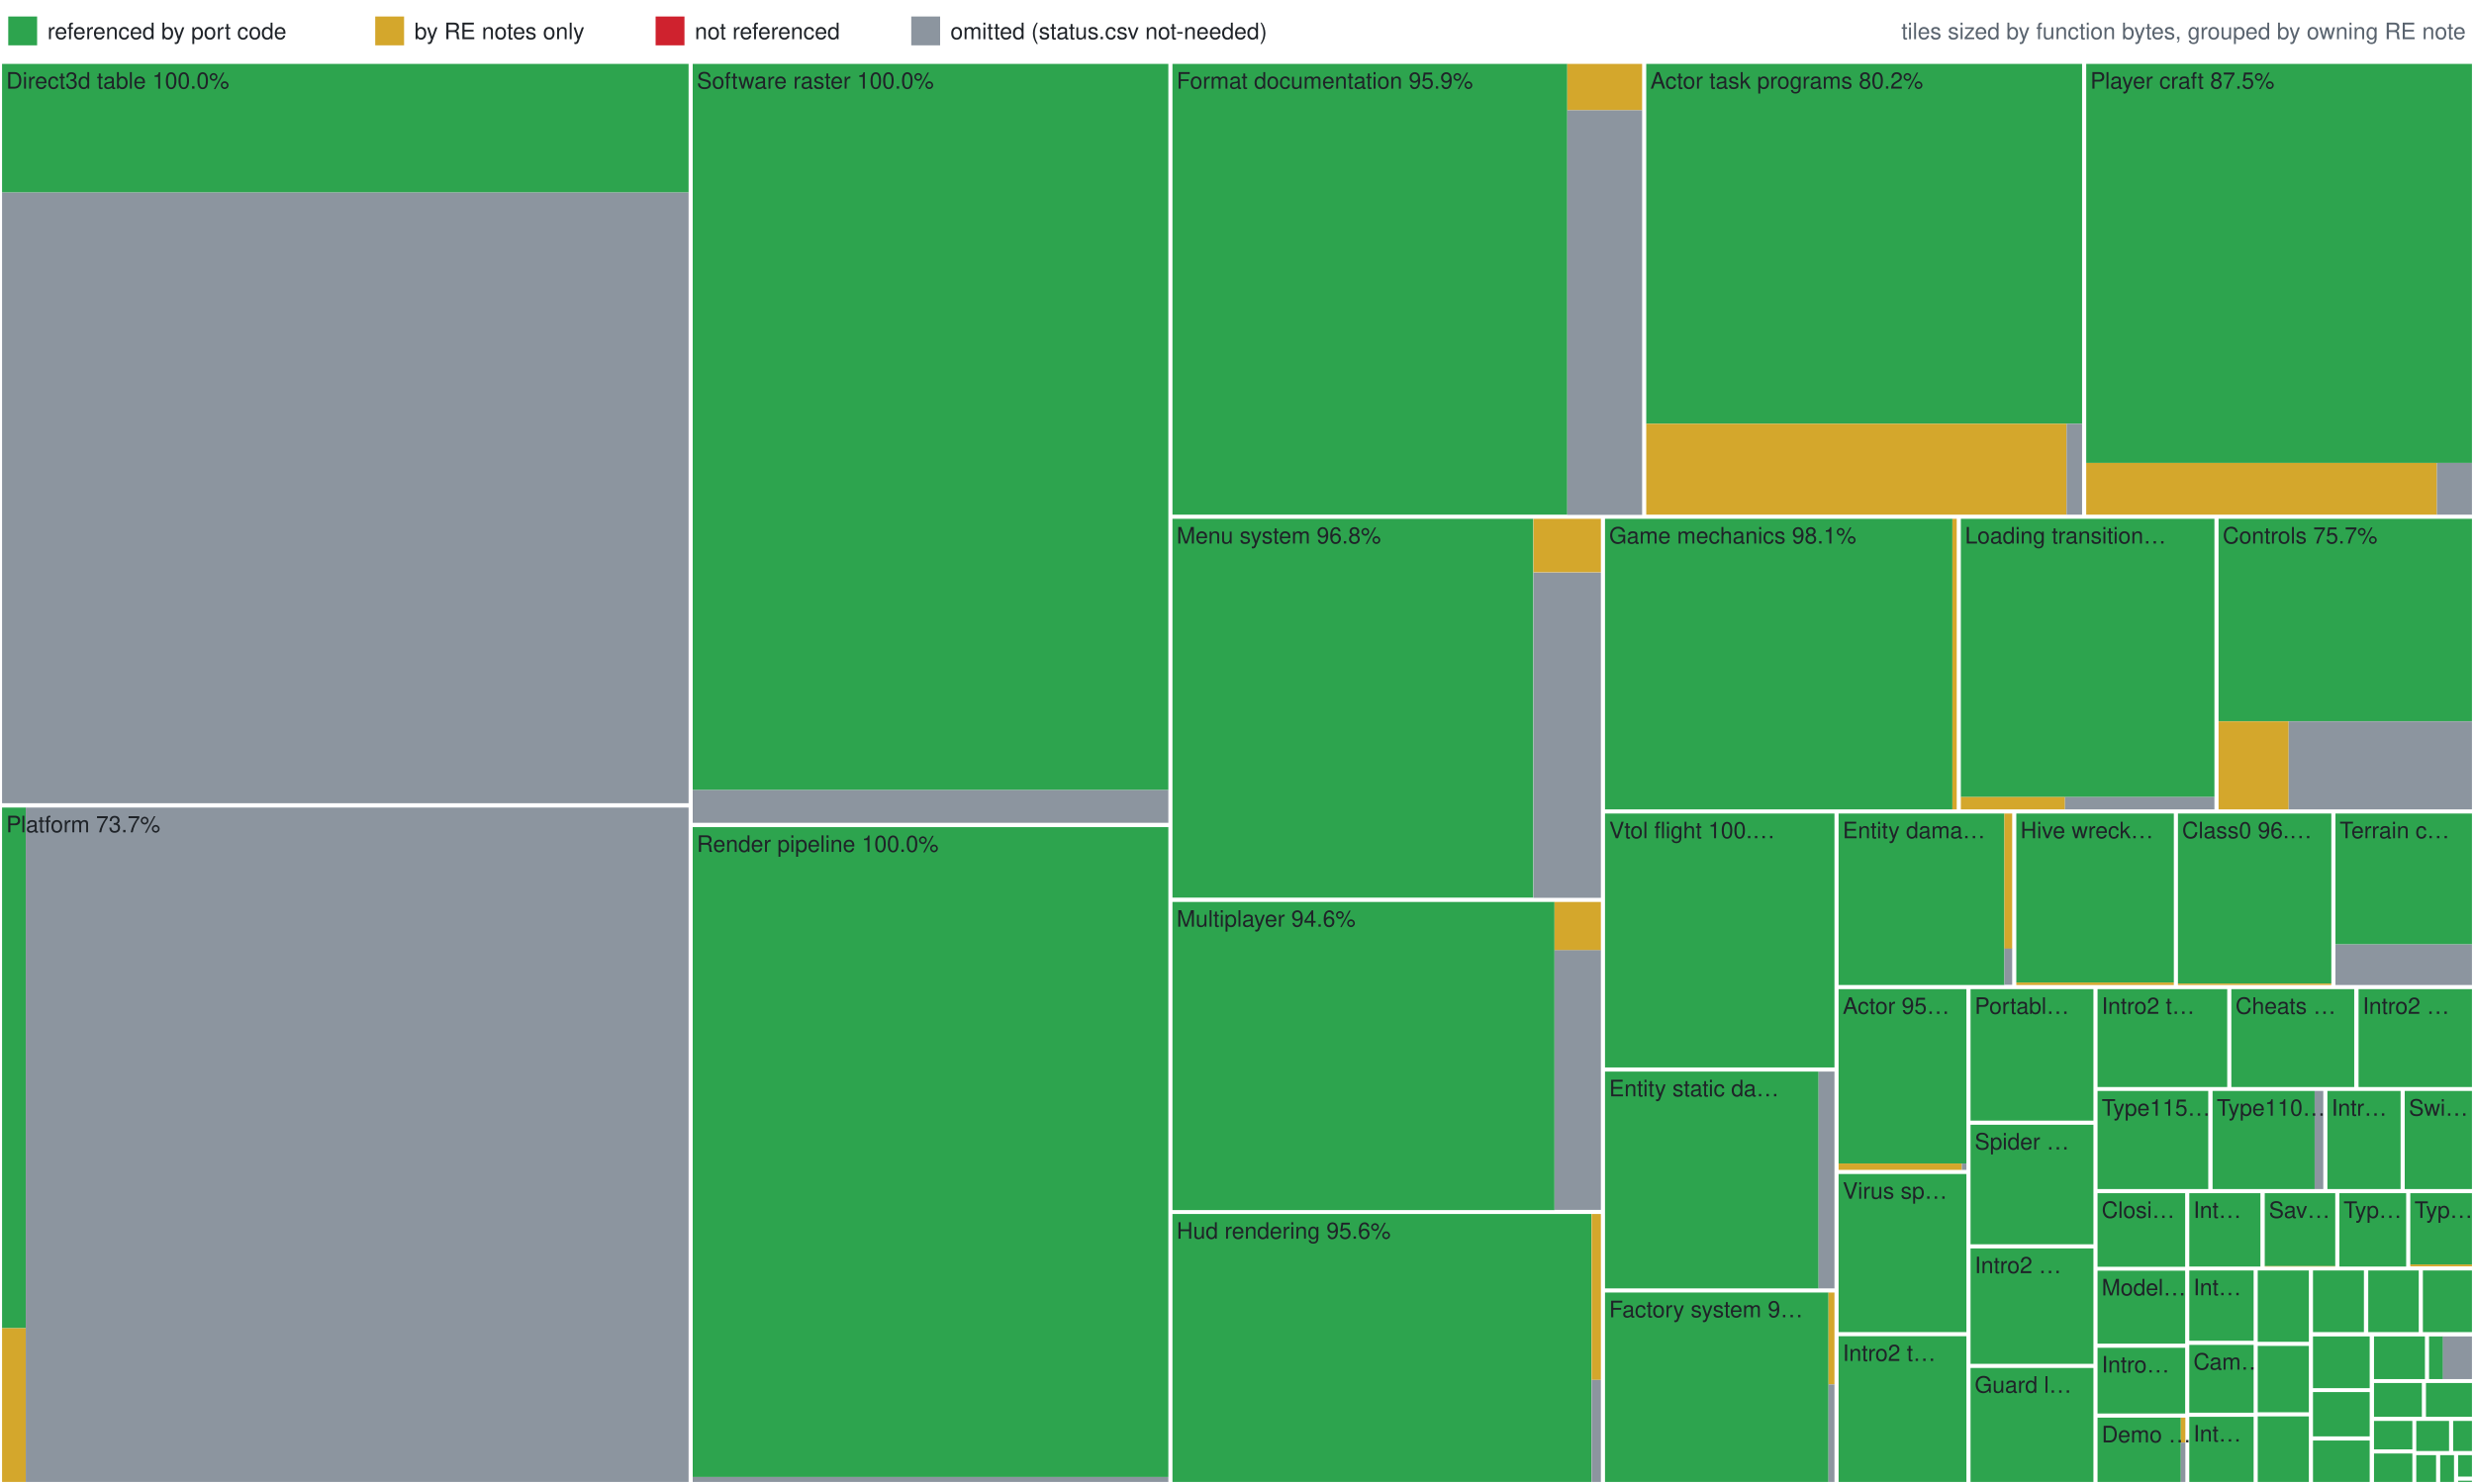
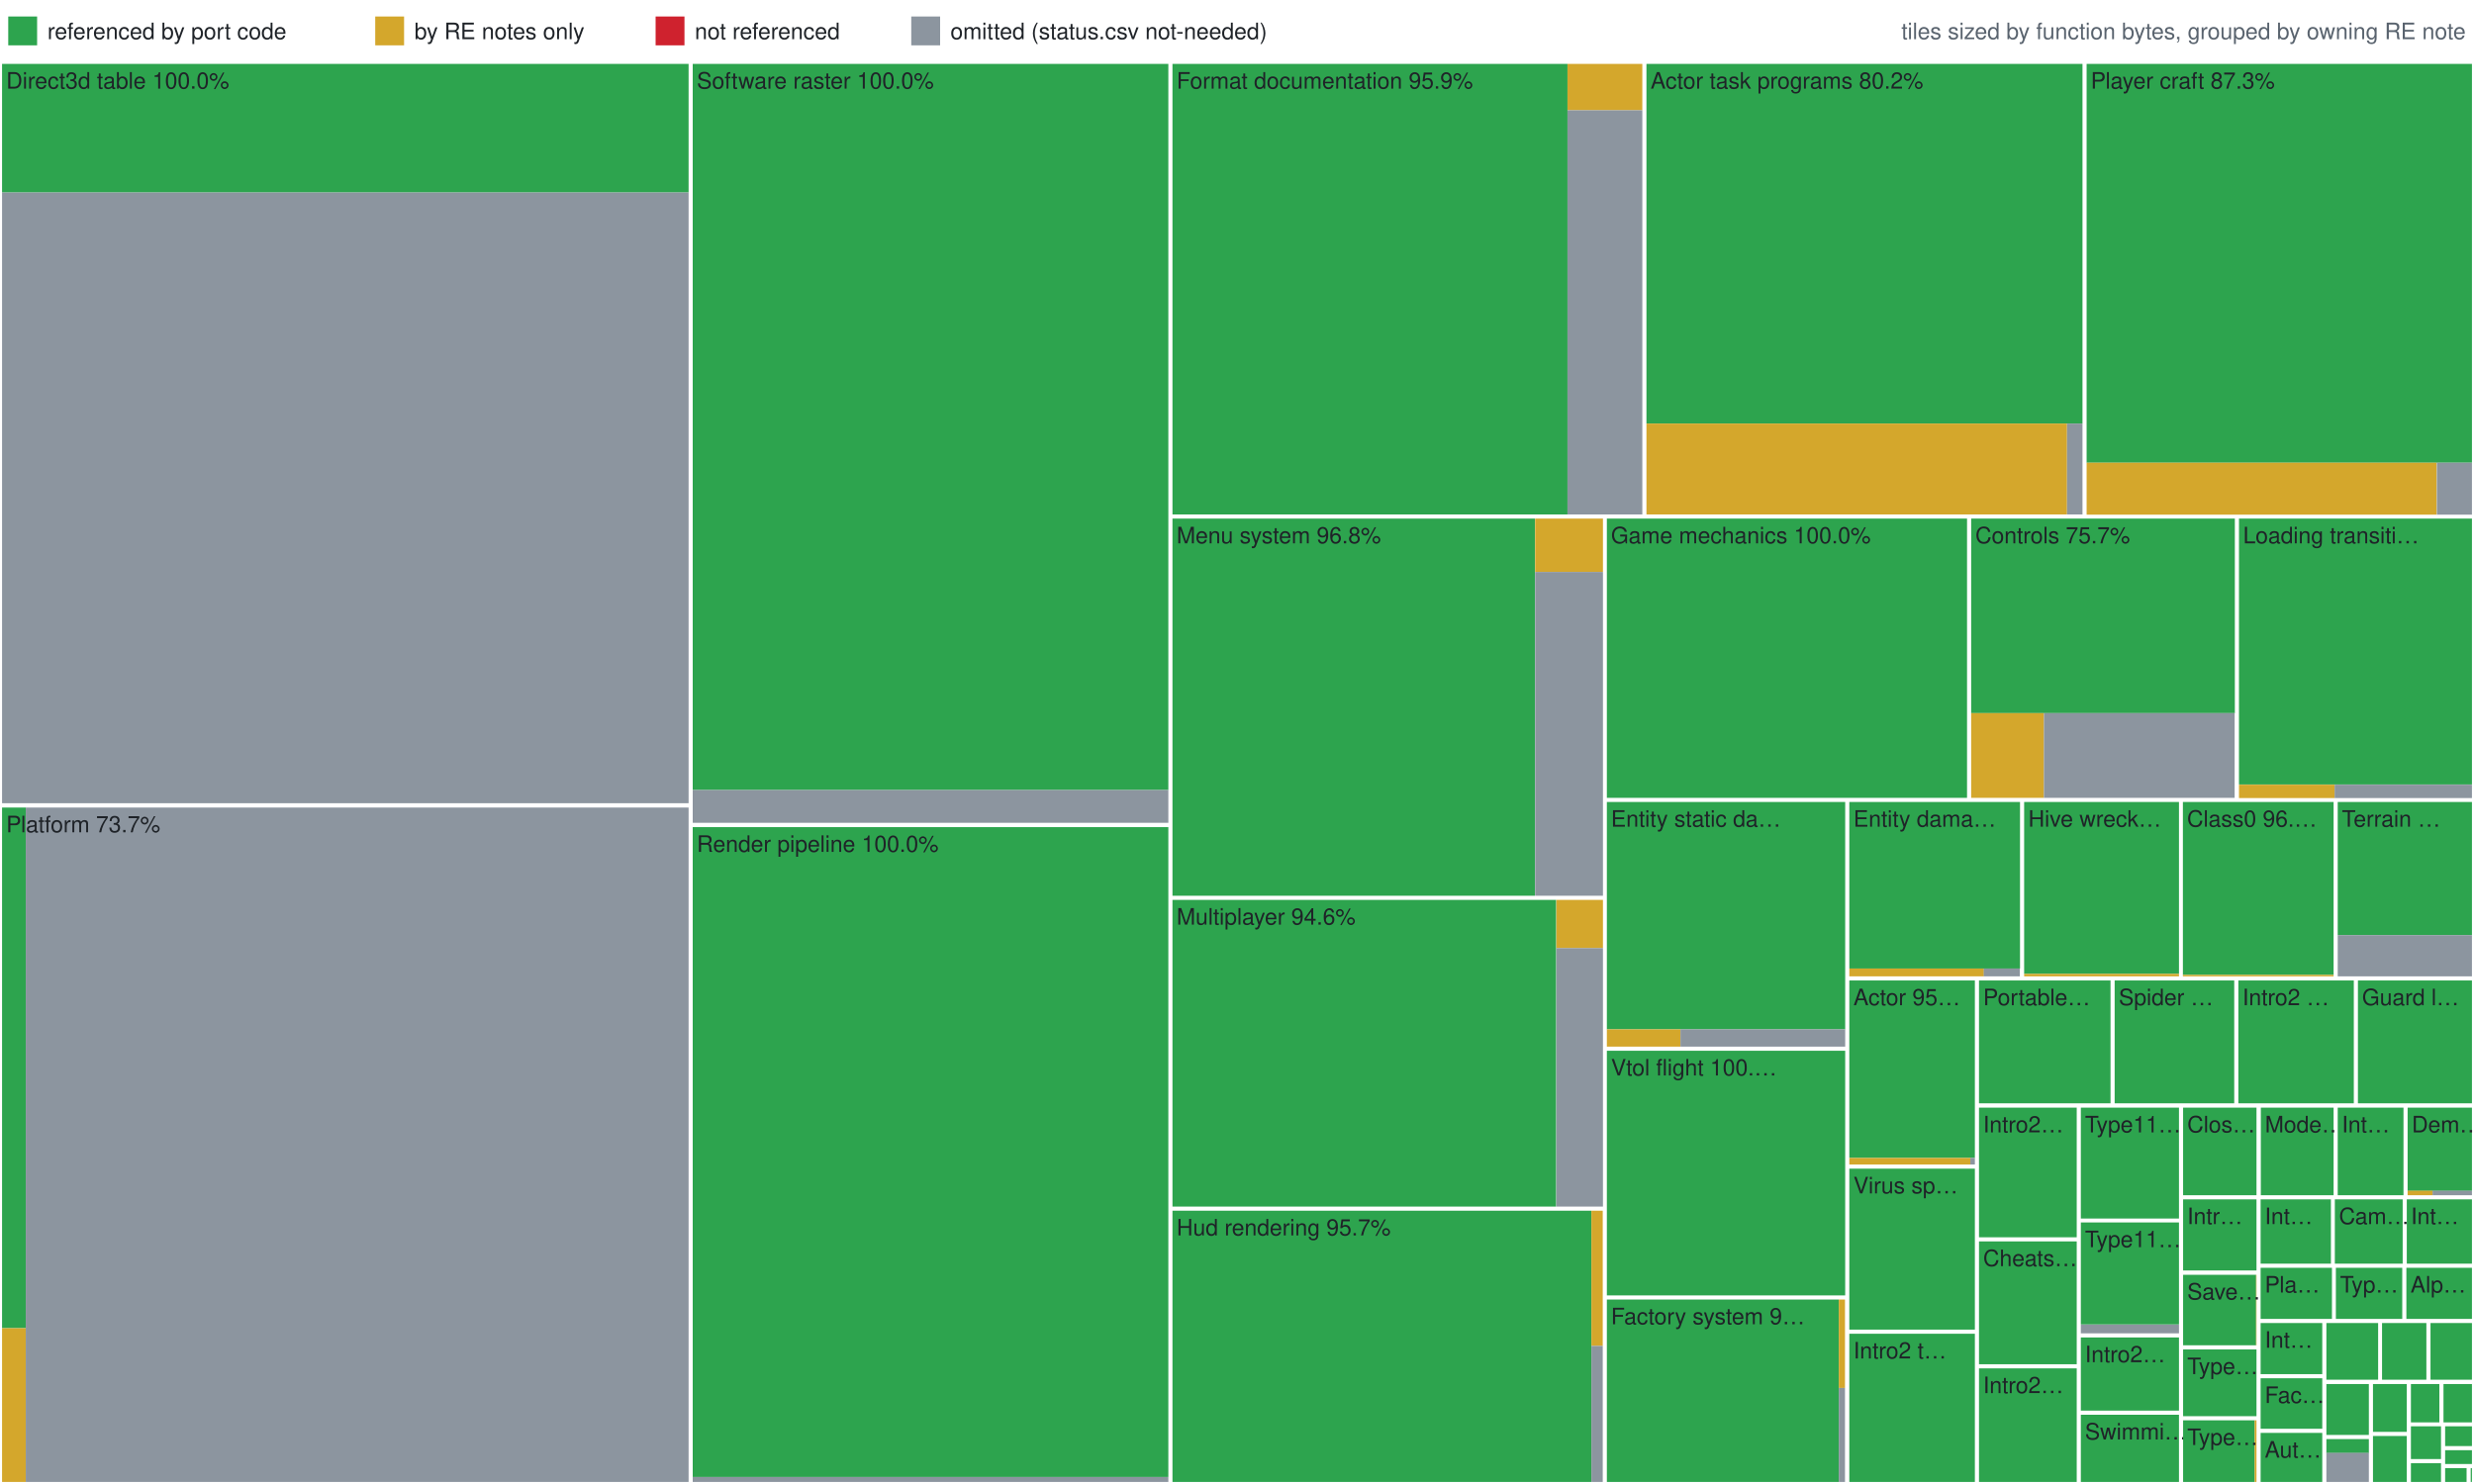
<svg xmlns="http://www.w3.org/2000/svg" width="1200" height="720" viewBox="0 0 1200 720" font-family="Segoe UI, Helvetica, Arial, sans-serif" font-size="11">
  <rect width="1200" height="720" fill="#ffffff" />
  <rect x="4" y="8" width="14" height="14" fill="#2da44e" />
  <text x="23" y="19" fill="#1f2328">referenced by port code</text>
  <rect x="182" y="8" width="14" height="14" fill="#d4a72c" />
  <text x="201" y="19" fill="#1f2328">by RE notes only</text>
  <rect x="318" y="8" width="14" height="14" fill="#cf222e" />
  <text x="337" y="19" fill="#1f2328">not referenced</text>
  <rect x="442" y="8" width="14" height="14" fill="#8c959f" />
  <text x="461" y="19" fill="#1f2328">omitted (status.csv not-needed)</text>
  <text x="1196" y="19" fill="#59636e" text-anchor="end">tiles sized by function bytes, grouped by owning RE note</text>
  <g>
    <rect x="1" y="31" width="333" height="62.4" fill="#2da44e" />
    <rect x="1" y="93.4" width="333" height="296.3" fill="#8c959f" />
    <text x="3" y="43" fill="#1f2328">Direct3d table 100.0%</text>
  </g>
  <g>
    <rect x="1" y="391.8" width="11.5" height="252.6" fill="#2da44e" />
    <rect x="1" y="644.4" width="11.5" height="74.6" fill="#d4a72c" />
    <rect x="12.5" y="391.8" width="321.5" height="327.2" fill="#8c959f" />
    <text x="3" y="403.8" fill="#1f2328">Platform 73.7%</text>
  </g>
  <g>
    <rect x="336" y="31" width="230.7" height="352.3" fill="#2da44e" />
    <rect x="336" y="383.3" width="230.7" height="15.9" fill="#8c959f" />
    <text x="338" y="43" fill="#1f2328">Software raster 100.0%</text>
  </g>
  <g>
    <rect x="336" y="401.3" width="230.7" height="315.3" fill="#2da44e" />
    <rect x="336" y="716.6" width="230.7" height="2.4" fill="#8c959f" />
    <text x="338" y="413.3" fill="#1f2328">Render pipeline 100.0%</text>
  </g>
  <g>
-     <rect x="568.7" y="31" width="191.5" height="218.7" fill="#2da44e" />
-     <rect x="760.2" y="31" width="36.3" height="22.5" fill="#d4a72c" />
-     <rect x="760.2" y="53.5" width="36.3" height="196.3" fill="#8c959f" />
+     <rect x="568.7" y="31" width="191.6" height="218.6" fill="#2da44e" />
+     <rect x="760.3" y="31" width="36.3" height="22.5" fill="#d4a72c" />
+     <rect x="760.3" y="53.5" width="36.3" height="196.1" fill="#8c959f" />
    <text x="570.7" y="43" fill="#1f2328">Format documentation 95.9%</text>
  </g>
  <g>
-     <rect x="798.5" y="31" width="211.4" height="174.6" fill="#2da44e" />
-     <rect x="798.5" y="205.6" width="203.9" height="44.1" fill="#d4a72c" />
-     <rect x="1002.4" y="205.6" width="7.5" height="44.1" fill="#8c959f" />
-     <text x="800.5" y="43" fill="#1f2328">Actor task programs 80.2%</text>
-   </g>
-   <g>
-     <rect x="1011.9" y="31" width="187.1" height="193.6" fill="#2da44e" />
-     <rect x="1011.9" y="224.6" width="170.1" height="25.1" fill="#d4a72c" />
-     <rect x="1182" y="224.6" width="17" height="25.1" fill="#8c959f" />
-     <text x="1013.9" y="43" fill="#1f2328">Player craft 87.5%</text>
-   </g>
-   <g>
-     <rect x="568.7" y="251.7" width="175" height="183.8" fill="#2da44e" />
-     <rect x="743.8" y="251.7" width="32.7" height="26" fill="#d4a72c" />
-     <rect x="743.8" y="277.8" width="32.7" height="157.8" fill="#8c959f" />
-     <text x="570.7" y="263.7" fill="#1f2328">Menu system 96.8%</text>
-   </g>
-   <g>
-     <rect x="568.7" y="437.6" width="185.3" height="149.5" fill="#2da44e" />
-     <rect x="754" y="437.6" width="22.5" height="23.5" fill="#d4a72c" />
-     <rect x="754" y="461" width="22.5" height="126" fill="#8c959f" />
-     <text x="570.7" y="449.6" fill="#1f2328">Multiplayer 94.6%</text>
-   </g>
-   <g>
-     <rect x="568.7" y="589" width="203.2" height="130" fill="#2da44e" />
-     <rect x="772" y="589" width="4.5" height="80.5" fill="#d4a72c" />
-     <rect x="772" y="669.5" width="4.5" height="49.5" fill="#8c959f" />
-     <text x="570.7" y="601" fill="#1f2328">Hud rendering 95.6%</text>
-   </g>
-   <g>
-     <rect x="778.5" y="251.7" width="168.5" height="141" fill="#2da44e" />
-     <rect x="947" y="251.7" width="2.1" height="141" fill="#d4a72c" />
-     <text x="780.5" y="263.7" fill="#1f2328">Game mechanics 98.1%</text>
-   </g>
-   <g>
-     <rect x="951.1" y="251.7" width="123" height="135" fill="#2da44e" />
-     <rect x="951.1" y="386.7" width="50.5" height="6" fill="#d4a72c" />
-     <rect x="1001.6" y="386.7" width="72.5" height="6" fill="#8c959f" />
-     <text x="953.1" y="263.7" fill="#1f2328">Loading transition…</text>
-   </g>
-   <g>
-     <rect x="1076.1" y="251.7" width="122.9" height="98.2" fill="#2da44e" />
-     <rect x="1076.1" y="350" width="34" height="42.7" fill="#d4a72c" />
-     <rect x="1110.1" y="350" width="88.9" height="42.7" fill="#8c959f" />
-     <text x="1078.1" y="263.7" fill="#1f2328">Controls 75.7%</text>
-   </g>
-   <g>
-     <rect x="778.5" y="394.7" width="111.3" height="123.2" fill="#2da44e" />
-     <text x="780.5" y="406.7" fill="#1f2328">Vtol flight 100.…</text>
-   </g>
-   <g>
-     <rect x="778.5" y="519.9" width="103.6" height="105.2" fill="#2da44e" />
-     <rect x="882.1" y="519.9" width="7.7" height="105.2" fill="#8c959f" />
-     <text x="780.5" y="531.9" fill="#1f2328">Entity static da…</text>
-   </g>
-   <g>
-     <rect x="778.5" y="627.1" width="108.4" height="91.9" fill="#2da44e" />
-     <rect x="886.9" y="627.1" width="2.9" height="44.6" fill="#d4a72c" />
-     <rect x="886.9" y="671.7" width="2.9" height="47.3" fill="#8c959f" />
-     <text x="780.5" y="639.1" fill="#1f2328">Factory system 9…</text>
-   </g>
-   <g>
-     <rect x="891.8" y="394.7" width="80.4" height="83.2" fill="#2da44e" />
-     <rect x="972.2" y="394.7" width="3.8" height="65.6" fill="#d4a72c" />
-     <rect x="972.2" y="460.2" width="3.8" height="17.6" fill="#8c959f" />
-     <text x="893.8" y="406.7" fill="#1f2328">Entity dama…</text>
-   </g>
-   <g>
-     <rect x="978" y="394.7" width="76.4" height="82" fill="#2da44e" />
-     <rect x="978" y="476.7" width="76.4" height="1.2" fill="#d4a72c" />
-     <text x="980" y="406.7" fill="#1f2328">Hive wreck…</text>
-   </g>
-   <g>
-     <rect x="1056.4" y="394.7" width="74.4" height="82.5" fill="#2da44e" />
-     <rect x="1056.4" y="477.2" width="74.4" height="0.7" fill="#d4a72c" />
-     <text x="1058.4" y="406.7" fill="#1f2328">Class0 96.…</text>
-   </g>
-   <g>
-     <rect x="1132.8" y="394.7" width="66.2" height="63.5" fill="#2da44e" />
-     <rect x="1132.8" y="458.2" width="66.2" height="19.7" fill="#8c959f" />
-     <text x="1134.8" y="406.7" fill="#1f2328">Terrain c…</text>
-   </g>
-   <g>
-     <rect x="891.8" y="479.9" width="62" height="84.6" fill="#2da44e" />
-     <rect x="891.8" y="564.5" width="59.8" height="3.1" fill="#d4a72c" />
-     <rect x="951.6" y="564.5" width="2.2" height="3.1" fill="#8c959f" />
-     <text x="893.8" y="491.9" fill="#1f2328">Actor 95…</text>
-   </g>
-   <g>
-     <rect x="891.8" y="569.6" width="62" height="76.7" fill="#2da44e" />
-     <text x="893.8" y="581.6" fill="#1f2328">Virus sp…</text>
-   </g>
-   <g>
-     <rect x="891.8" y="648.3" width="62" height="70.7" fill="#2da44e" />
-     <text x="893.8" y="660.3" fill="#1f2328">Intro2 t…</text>
-   </g>
-   <g>
-     <rect x="955.8" y="479.9" width="59.6" height="63.8" fill="#2da44e" />
-     <text x="957.8" y="491.9" fill="#1f2328">Portabl…</text>
-   </g>
-   <g>
-     <rect x="955.8" y="545.7" width="59.6" height="58" fill="#2da44e" />
-     <text x="957.8" y="557.7" fill="#1f2328">Spider …</text>
-   </g>
-   <g>
-     <rect x="955.8" y="605.7" width="59.6" height="56" fill="#2da44e" />
-     <text x="957.8" y="617.7" fill="#1f2328">Intro2 …</text>
-   </g>
-   <g>
-     <rect x="955.8" y="663.7" width="59.6" height="55.3" fill="#2da44e" />
-     <text x="957.8" y="675.7" fill="#1f2328">Guard l…</text>
-   </g>
-   <g>
-     <rect x="1017.4" y="479.9" width="62.9" height="47.5" fill="#2da44e" />
-     <text x="1019.4" y="491.9" fill="#1f2328">Intro2 t…</text>
-   </g>
-   <g>
-     <rect x="1082.3" y="479.9" width="59.6" height="47.5" fill="#2da44e" />
-     <rect x="1141.9" y="479.9" width="0" height="47.5" fill="#8c959f" />
-     <text x="1084.3" y="491.9" fill="#1f2328">Cheats …</text>
-   </g>
-   <g>
-     <rect x="1144" y="479.9" width="55" height="47.5" fill="#2da44e" />
-     <text x="1146" y="491.9" fill="#1f2328">Intro2 …</text>
-   </g>
-   <g>
-     <rect x="1017.4" y="529.3" width="53.7" height="47.6" fill="#2da44e" />
-     <text x="1019.4" y="541.3" fill="#1f2328">Type115…</text>
-   </g>
-   <g>
-     <rect x="1073.2" y="529.3" width="49.5" height="47.6" fill="#2da44e" />
-     <rect x="1122.7" y="529.3" width="4.2" height="47.6" fill="#8c959f" />
-     <text x="1075.2" y="541.3" fill="#1f2328">Type110…</text>
-   </g>
-   <g>
-     <rect x="1128.9" y="529.3" width="35.5" height="47.6" fill="#2da44e" />
-     <text x="1130.9" y="541.3" fill="#1f2328">Intr…</text>
-   </g>
-   <g>
-     <rect x="1166.4" y="529.3" width="32.6" height="47.6" fill="#2da44e" />
-     <text x="1168.4" y="541.3" fill="#1f2328">Swi…</text>
-   </g>
-   <g>
-     <rect x="1017.4" y="578.9" width="42.5" height="35.7" fill="#2da44e" />
-     <text x="1019.4" y="590.9" fill="#1f2328">Closi…</text>
-   </g>
-   <g>
-     <rect x="1017.4" y="616.5" width="42.5" height="35.4" fill="#2da44e" />
-     <text x="1019.4" y="628.5" fill="#1f2328">Model…</text>
-   </g>
-   <g>
-     <rect x="1017.4" y="653.9" width="42.5" height="31.9" fill="#2da44e" />
-     <text x="1019.4" y="665.9" fill="#1f2328">Intro…</text>
-   </g>
-   <g>
-     <rect x="1017.4" y="687.8" width="40.4" height="31.2" fill="#2da44e" />
-     <rect x="1057.8" y="687.8" width="2.2" height="12.1" fill="#d4a72c" />
-     <rect x="1057.8" y="699.9" width="2.2" height="19.1" fill="#8c959f" />
-     <text x="1019.4" y="699.8" fill="#1f2328">Demo …</text>
-   </g>
-   <g>
-     <rect x="1061.9" y="578.9" width="34.5" height="35.6" fill="#2da44e" />
-     <text x="1063.9" y="590.9" fill="#1f2328">Int…</text>
-   </g>
-   <g>
-     <rect x="1098.5" y="578.9" width="34.2" height="35.4" fill="#2da44e" />
-     <rect x="1098.5" y="614.3" width="34.2" height="0.2" fill="#d4a72c" />
-     <text x="1100.5" y="590.9" fill="#1f2328">Sav…</text>
-   </g>
-   <g>
-     <rect x="1134.7" y="578.9" width="32.4" height="35.6" fill="#2da44e" />
-     <text x="1136.7" y="590.9" fill="#1f2328">Typ…</text>
-   </g>
-   <g>
-     <rect x="1169.1" y="578.9" width="29.9" height="34.7" fill="#2da44e" />
-     <rect x="1169.1" y="613.5" width="29.9" height="0.9" fill="#d4a72c" />
-     <text x="1171.1" y="590.9" fill="#1f2328">Typ…</text>
-   </g>
-   <g>
-     <rect x="1061.9" y="616.4" width="31.2" height="34.1" fill="#2da44e" />
-     <text x="1063.9" y="628.4" fill="#1f2328">Int…</text>
-   </g>
-   <g>
-     <rect x="1061.9" y="652.5" width="31.2" height="32.9" fill="#2da44e" />
-     <text x="1063.9" y="664.5" fill="#1f2328">Cam…</text>
-   </g>
-   <g>
-     <rect x="1061.9" y="687.4" width="31.2" height="31.6" fill="#2da44e" />
-     <text x="1063.9" y="699.4" fill="#1f2328">Int…</text>
-   </g>
-   <g>
-     <rect x="1095.1" y="616.4" width="24.8" height="34.6" fill="#2da44e" />
-   </g>
-   <g>
-     <rect x="1095.1" y="653" width="24.8" height="32.2" fill="#2da44e" />
-   </g>
-   <g>
-     <rect x="1095.1" y="687.2" width="24.8" height="31.8" fill="#2da44e" />
-   </g>
-   <g>
-     <rect x="1121.9" y="616.4" width="24.7" height="29.9" fill="#2da44e" />
-   </g>
-   <g>
-     <rect x="1148.7" y="616.4" width="24.5" height="29.9" fill="#2da44e" />
-   </g>
-   <g>
-     <rect x="1175.2" y="616.4" width="23.8" height="29.9" fill="#2da44e" />
-   </g>
-   <g>
-     <rect x="1121.9" y="648.4" width="27.5" height="25.1" fill="#2da44e" />
-   </g>
-   <g>
-     <rect x="1121.9" y="675.4" width="27.5" height="21.5" fill="#2da44e" />
-   </g>
-   <g>
-     <rect x="1121.9" y="698.9" width="27.5" height="20.1" fill="#2da44e" />
-   </g>
-   <g>
-     <rect x="1151.5" y="648.4" width="24.7" height="20.7" fill="#2da44e" />
-   </g>
-   <g>
-     <rect x="1178.2" y="648.4" width="6.8" height="20.7" fill="#2da44e" />
-     <rect x="1184.9" y="648.4" width="14.1" height="20.7" fill="#8c959f" />
-   </g>
-   <g>
-     <rect x="1151.5" y="671" width="23.2" height="16.4" fill="#2da44e" />
-   </g>
-   <g>
-     <rect x="1176.7" y="671" width="22.3" height="16.4" fill="#2da44e" />
-   </g>
-   <g>
-     <rect x="1151.5" y="689.4" width="18.6" height="13.8" fill="#2da44e" />
-   </g>
-   <g>
-     <rect x="1151.5" y="705.2" width="18.6" height="13.8" fill="#2da44e" />
-   </g>
-   <g>
-     <rect x="1172" y="689.4" width="15.9" height="14.6" fill="#2da44e" />
-   </g>
-   <g>
-     <rect x="1189.9" y="689.4" width="9.1" height="14.6" fill="#2da44e" />
-   </g>
-   <g>
-     <rect x="1172" y="706" width="9.6" height="13" fill="#2da44e" />
-   </g>
-   <g>
-     <rect x="1183.6" y="706" width="6.7" height="13" fill="#2da44e" />
-   </g>
-   <g>
-     <rect x="1192.3" y="706" width="6.7" height="10.4" fill="#2da44e" />
-   </g>
-   <g>
-     <rect x="1192.3" y="718.4" width="6.7" height="0.6" fill="#2da44e" />
+     <rect x="798.6" y="31" width="211.5" height="174.5" fill="#2da44e" />
+     <rect x="798.6" y="205.5" width="204" height="44.1" fill="#d4a72c" />
+     <rect x="1002.6" y="205.5" width="7.5" height="44.1" fill="#8c959f" />
+     <text x="800.6" y="43" fill="#1f2328">Actor task programs 80.2%</text>
+   </g>
+   <g>
+     <rect x="1012.1" y="31" width="186.9" height="193.5" fill="#2da44e" />
+     <rect x="1012.1" y="224.5" width="169.8" height="25.2" fill="#d4a72c" />
+     <rect x="1182" y="224.5" width="17" height="25.2" fill="#8c959f" />
+     <text x="1014.1" y="43" fill="#1f2328">Player craft 87.3%</text>
+   </g>
+   <g>
+     <rect x="568.7" y="251.6" width="175.8" height="183" fill="#2da44e" />
+     <rect x="744.6" y="251.6" width="32.9" height="25.9" fill="#d4a72c" />
+     <rect x="744.6" y="277.5" width="32.9" height="157.1" fill="#8c959f" />
+     <text x="570.7" y="263.6" fill="#1f2328">Menu system 96.8%</text>
+   </g>
+   <g>
+     <rect x="568.7" y="436.6" width="186.1" height="148.8" fill="#2da44e" />
+     <rect x="754.9" y="436.6" width="22.6" height="23.4" fill="#d4a72c" />
+     <rect x="754.9" y="460" width="22.6" height="125.4" fill="#8c959f" />
+     <text x="570.7" y="448.6" fill="#1f2328">Multiplayer 94.6%</text>
+   </g>
+   <g>
+     <rect x="568.7" y="587.4" width="203.2" height="131.6" fill="#2da44e" />
+     <rect x="771.9" y="587.4" width="5.5" height="65.6" fill="#d4a72c" />
+     <rect x="771.9" y="653" width="5.5" height="66" fill="#8c959f" />
+     <text x="570.7" y="599.4" fill="#1f2328">Hud rendering 95.7%</text>
+   </g>
+   <g>
+     <rect x="779.4" y="251.6" width="174.7" height="135.5" fill="#2da44e" />
+     <text x="781.4" y="263.6" fill="#1f2328">Game mechanics 100.0%</text>
+   </g>
+   <g>
+     <rect x="956.1" y="251.6" width="127.9" height="94.4" fill="#2da44e" />
+     <rect x="956.1" y="346" width="35.3" height="41.1" fill="#d4a72c" />
+     <rect x="991.4" y="346" width="92.5" height="41.1" fill="#8c959f" />
+     <text x="958.1" y="263.6" fill="#1f2328">Controls 75.7%</text>
+   </g>
+   <g>
+     <rect x="1086" y="251.6" width="113" height="129" fill="#2da44e" />
+     <rect x="1086" y="380.7" width="46.4" height="6.5" fill="#d4a72c" />
+     <rect x="1132.4" y="380.7" width="66.6" height="6.5" fill="#8c959f" />
+     <text x="1088" y="263.6" fill="#1f2328">Loading transiti…</text>
+   </g>
+   <g>
+     <rect x="779.4" y="389.1" width="115.6" height="110.3" fill="#2da44e" />
+     <rect x="779.4" y="499.4" width="35.7" height="8.4" fill="#d4a72c" />
+     <rect x="815.1" y="499.4" width="79.9" height="8.4" fill="#8c959f" />
+     <text x="781.4" y="401.1" fill="#1f2328">Entity static da…</text>
+   </g>
+   <g>
+     <rect x="779.4" y="509.8" width="115.6" height="118.7" fill="#2da44e" />
+     <text x="781.4" y="521.8" fill="#1f2328">Vtol flight 100.…</text>
+   </g>
+   <g>
+     <rect x="779.4" y="630.5" width="112.5" height="88.5" fill="#2da44e" />
+     <rect x="891.9" y="630.5" width="3" height="42.9" fill="#d4a72c" />
+     <rect x="891.9" y="673.4" width="3" height="45.6" fill="#8c959f" />
+     <text x="781.4" y="642.5" fill="#1f2328">Factory system 9…</text>
+   </g>
+   <g>
+     <rect x="897" y="389.1" width="82.8" height="80.8" fill="#2da44e" />
+     <rect x="897" y="469.9" width="65.3" height="3.8" fill="#d4a72c" />
+     <rect x="962.2" y="469.9" width="17.5" height="3.8" fill="#8c959f" />
+     <text x="899" y="401.1" fill="#1f2328">Entity dama…</text>
+   </g>
+   <g>
+     <rect x="981.8" y="389.1" width="75.1" height="83.4" fill="#2da44e" />
+     <rect x="981.8" y="472.5" width="75.1" height="1.2" fill="#d4a72c" />
+     <text x="983.8" y="401.1" fill="#1f2328">Hive wreck…</text>
+   </g>
+   <g>
+     <rect x="1058.8" y="389.1" width="73.1" height="83.9" fill="#2da44e" />
+     <rect x="1058.8" y="473" width="73.1" height="0.7" fill="#d4a72c" />
+     <text x="1060.8" y="401.1" fill="#1f2328">Class0 96.…</text>
+   </g>
+   <g>
+     <rect x="1133.9" y="389.1" width="65.1" height="64.6" fill="#2da44e" />
+     <rect x="1133.9" y="453.7" width="65.1" height="20" fill="#8c959f" />
+     <text x="1135.9" y="401.1" fill="#1f2328">Terrain …</text>
+   </g>
+   <g>
+     <rect x="897" y="475.7" width="60.9" height="86.1" fill="#2da44e" />
+     <rect x="897" y="561.8" width="58.8" height="3.2" fill="#d4a72c" />
+     <rect x="955.7" y="561.8" width="2.2" height="3.2" fill="#8c959f" />
+     <text x="899" y="487.7" fill="#1f2328">Actor 95…</text>
+   </g>
+   <g>
+     <rect x="897" y="567" width="60.9" height="78.1" fill="#2da44e" />
+     <text x="899" y="579" fill="#1f2328">Virus sp…</text>
+   </g>
+   <g>
+     <rect x="897" y="647.1" width="60.9" height="71.9" fill="#2da44e" />
+     <text x="899" y="659.1" fill="#1f2328">Intro2 t…</text>
+   </g>
+   <g>
+     <rect x="959.9" y="475.7" width="63.8" height="59.6" fill="#2da44e" />
+     <text x="961.9" y="487.7" fill="#1f2328">Portable…</text>
+   </g>
+   <g>
+     <rect x="1025.7" y="475.7" width="58" height="59.6" fill="#2da44e" />
+     <text x="1027.7" y="487.7" fill="#1f2328">Spider …</text>
+   </g>
+   <g>
+     <rect x="1085.7" y="475.7" width="56" height="59.6" fill="#2da44e" />
+     <text x="1087.7" y="487.7" fill="#1f2328">Intro2 …</text>
+   </g>
+   <g>
+     <rect x="1143.7" y="475.7" width="55.3" height="59.6" fill="#2da44e" />
+     <text x="1145.7" y="487.7" fill="#1f2328">Guard l…</text>
+   </g>
+   <g>
+     <rect x="959.9" y="537.4" width="47.4" height="62.9" fill="#2da44e" />
+     <text x="961.9" y="549.4" fill="#1f2328">Intro2…</text>
+   </g>
+   <g>
+     <rect x="959.9" y="602.3" width="47.4" height="59.6" fill="#2da44e" />
+     <rect x="959.9" y="661.9" width="47.4" height="0" fill="#8c959f" />
+     <text x="961.9" y="614.3" fill="#1f2328">Cheats…</text>
+   </g>
+   <g>
+     <rect x="959.9" y="663.9" width="47.4" height="55.1" fill="#2da44e" />
+     <text x="961.9" y="675.9" fill="#1f2328">Intro2…</text>
+   </g>
+   <g>
+     <rect x="1009.3" y="537.4" width="47.6" height="53.8" fill="#2da44e" />
+     <text x="1011.3" y="549.4" fill="#1f2328">Type11…</text>
+   </g>
+   <g>
+     <rect x="1009.3" y="593.1" width="47.6" height="49.5" fill="#2da44e" />
+     <rect x="1009.3" y="642.7" width="47.6" height="4.2" fill="#8c959f" />
+     <text x="1011.3" y="605.1" fill="#1f2328">Type11…</text>
+   </g>
+   <g>
+     <rect x="1009.3" y="648.9" width="47.6" height="35.5" fill="#2da44e" />
+     <text x="1011.3" y="660.9" fill="#1f2328">Intro2…</text>
+   </g>
+   <g>
+     <rect x="1009.3" y="686.4" width="47.6" height="32.6" fill="#2da44e" />
+     <text x="1011.3" y="698.4" fill="#1f2328">Swimmi…</text>
+   </g>
+   <g>
+     <rect x="1058.9" y="537.4" width="35.6" height="42.5" fill="#2da44e" />
+     <text x="1060.9" y="549.4" fill="#1f2328">Clos…</text>
+   </g>
+   <g>
+     <rect x="1096.6" y="537.4" width="35.3" height="42.5" fill="#2da44e" />
+     <text x="1098.6" y="549.4" fill="#1f2328">Mode…</text>
+   </g>
+   <g>
+     <rect x="1133.9" y="537.4" width="31.9" height="42.5" fill="#2da44e" />
+     <text x="1135.9" y="549.4" fill="#1f2328">Int…</text>
+   </g>
+   <g>
+     <rect x="1167.8" y="537.4" width="31.2" height="40.4" fill="#2da44e" />
+     <rect x="1167.8" y="577.7" width="12.1" height="2.2" fill="#d4a72c" />
+     <rect x="1179.9" y="577.7" width="19.1" height="2.2" fill="#8c959f" />
+     <text x="1169.8" y="549.4" fill="#1f2328">Dem…</text>
+   </g>
+   <g>
+     <rect x="1058.9" y="581.9" width="35.6" height="34.5" fill="#2da44e" />
+     <text x="1060.9" y="593.9" fill="#1f2328">Intr…</text>
+   </g>
+   <g>
+     <rect x="1058.9" y="618.5" width="35.4" height="34.2" fill="#2da44e" />
+     <rect x="1094.3" y="618.5" width="0.2" height="34.2" fill="#d4a72c" />
+     <text x="1060.9" y="630.5" fill="#1f2328">Save…</text>
+   </g>
+   <g>
+     <rect x="1058.9" y="654.7" width="35.6" height="32.4" fill="#2da44e" />
+     <text x="1060.9" y="666.7" fill="#1f2328">Type…</text>
+   </g>
+   <g>
+     <rect x="1058.9" y="689.1" width="34.7" height="29.9" fill="#2da44e" />
+     <rect x="1093.6" y="689.1" width="0.9" height="29.9" fill="#d4a72c" />
+     <text x="1060.9" y="701.1" fill="#1f2328">Type…</text>
+   </g>
+   <g>
+     <rect x="1096.5" y="581.9" width="34.1" height="31.2" fill="#2da44e" />
+     <text x="1098.5" y="593.9" fill="#1f2328">Int…</text>
+   </g>
+   <g>
+     <rect x="1132.5" y="581.9" width="32.9" height="31.2" fill="#2da44e" />
+     <text x="1134.5" y="593.9" fill="#1f2328">Cam…</text>
+   </g>
+   <g>
+     <rect x="1167.4" y="581.9" width="31.6" height="31.2" fill="#2da44e" />
+     <text x="1169.4" y="593.9" fill="#1f2328">Int…</text>
+   </g>
+   <g>
+     <rect x="1096.5" y="615.1" width="34.6" height="24.8" fill="#2da44e" />
+     <text x="1098.5" y="627.1" fill="#1f2328">Pla…</text>
+   </g>
+   <g>
+     <rect x="1133" y="615.1" width="32.2" height="24.8" fill="#2da44e" />
+     <text x="1135" y="627.1" fill="#1f2328">Typ…</text>
+   </g>
+   <g>
+     <rect x="1167.2" y="615.1" width="31.8" height="24.8" fill="#2da44e" />
+     <text x="1169.2" y="627.1" fill="#1f2328">Alp…</text>
+   </g>
+   <g>
+     <rect x="1096.5" y="641.9" width="29.9" height="24.8" fill="#2da44e" />
+     <text x="1098.5" y="653.9" fill="#1f2328">Int…</text>
+   </g>
+   <g>
+     <rect x="1096.5" y="668.7" width="29.9" height="24.5" fill="#2da44e" />
+     <text x="1098.5" y="680.7" fill="#1f2328">Fac…</text>
+   </g>
+   <g>
+     <rect x="1096.5" y="695.2" width="29.9" height="23.8" fill="#2da44e" />
+     <text x="1098.5" y="707.2" fill="#1f2328">Aut…</text>
+   </g>
+   <g>
+     <rect x="1128.4" y="641.9" width="25.1" height="27.5" fill="#2da44e" />
+   </g>
+   <g>
+     <rect x="1155.4" y="641.9" width="21.5" height="27.5" fill="#2da44e" />
+   </g>
+   <g>
+     <rect x="1178.9" y="641.9" width="20.1" height="27.5" fill="#2da44e" />
+   </g>
+   <g>
+     <rect x="1128.4" y="671.5" width="20.6" height="24.7" fill="#2da44e" />
+   </g>
+   <g>
+     <rect x="1128.4" y="698.2" width="20.6" height="6.8" fill="#2da44e" />
+     <rect x="1128.4" y="704.9" width="20.6" height="14.1" fill="#8c959f" />
+   </g>
+   <g>
+     <rect x="1151" y="671.5" width="16.4" height="23.2" fill="#2da44e" />
+   </g>
+   <g>
+     <rect x="1151" y="696.7" width="16.4" height="22.3" fill="#2da44e" />
+   </g>
+   <g>
+     <rect x="1169.4" y="671.5" width="13.8" height="18.6" fill="#2da44e" />
+   </g>
+   <g>
+     <rect x="1185.2" y="671.5" width="13.8" height="18.6" fill="#2da44e" />
+   </g>
+   <g>
+     <rect x="1169.4" y="692" width="14.6" height="15.9" fill="#2da44e" />
+   </g>
+   <g>
+     <rect x="1169.4" y="709.9" width="14.6" height="9.1" fill="#2da44e" />
+   </g>
+   <g>
+     <rect x="1186" y="692" width="13" height="9.6" fill="#2da44e" />
+   </g>
+   <g>
+     <rect x="1186" y="703.6" width="13" height="6.7" fill="#2da44e" />
+   </g>
+   <g>
+     <rect x="1186" y="712.3" width="10.4" height="6.7" fill="#2da44e" />
+   </g>
+   <g>
+     <rect x="1198.4" y="712.3" width="0.6" height="6.7" fill="#2da44e" />
  </g>
</svg>
